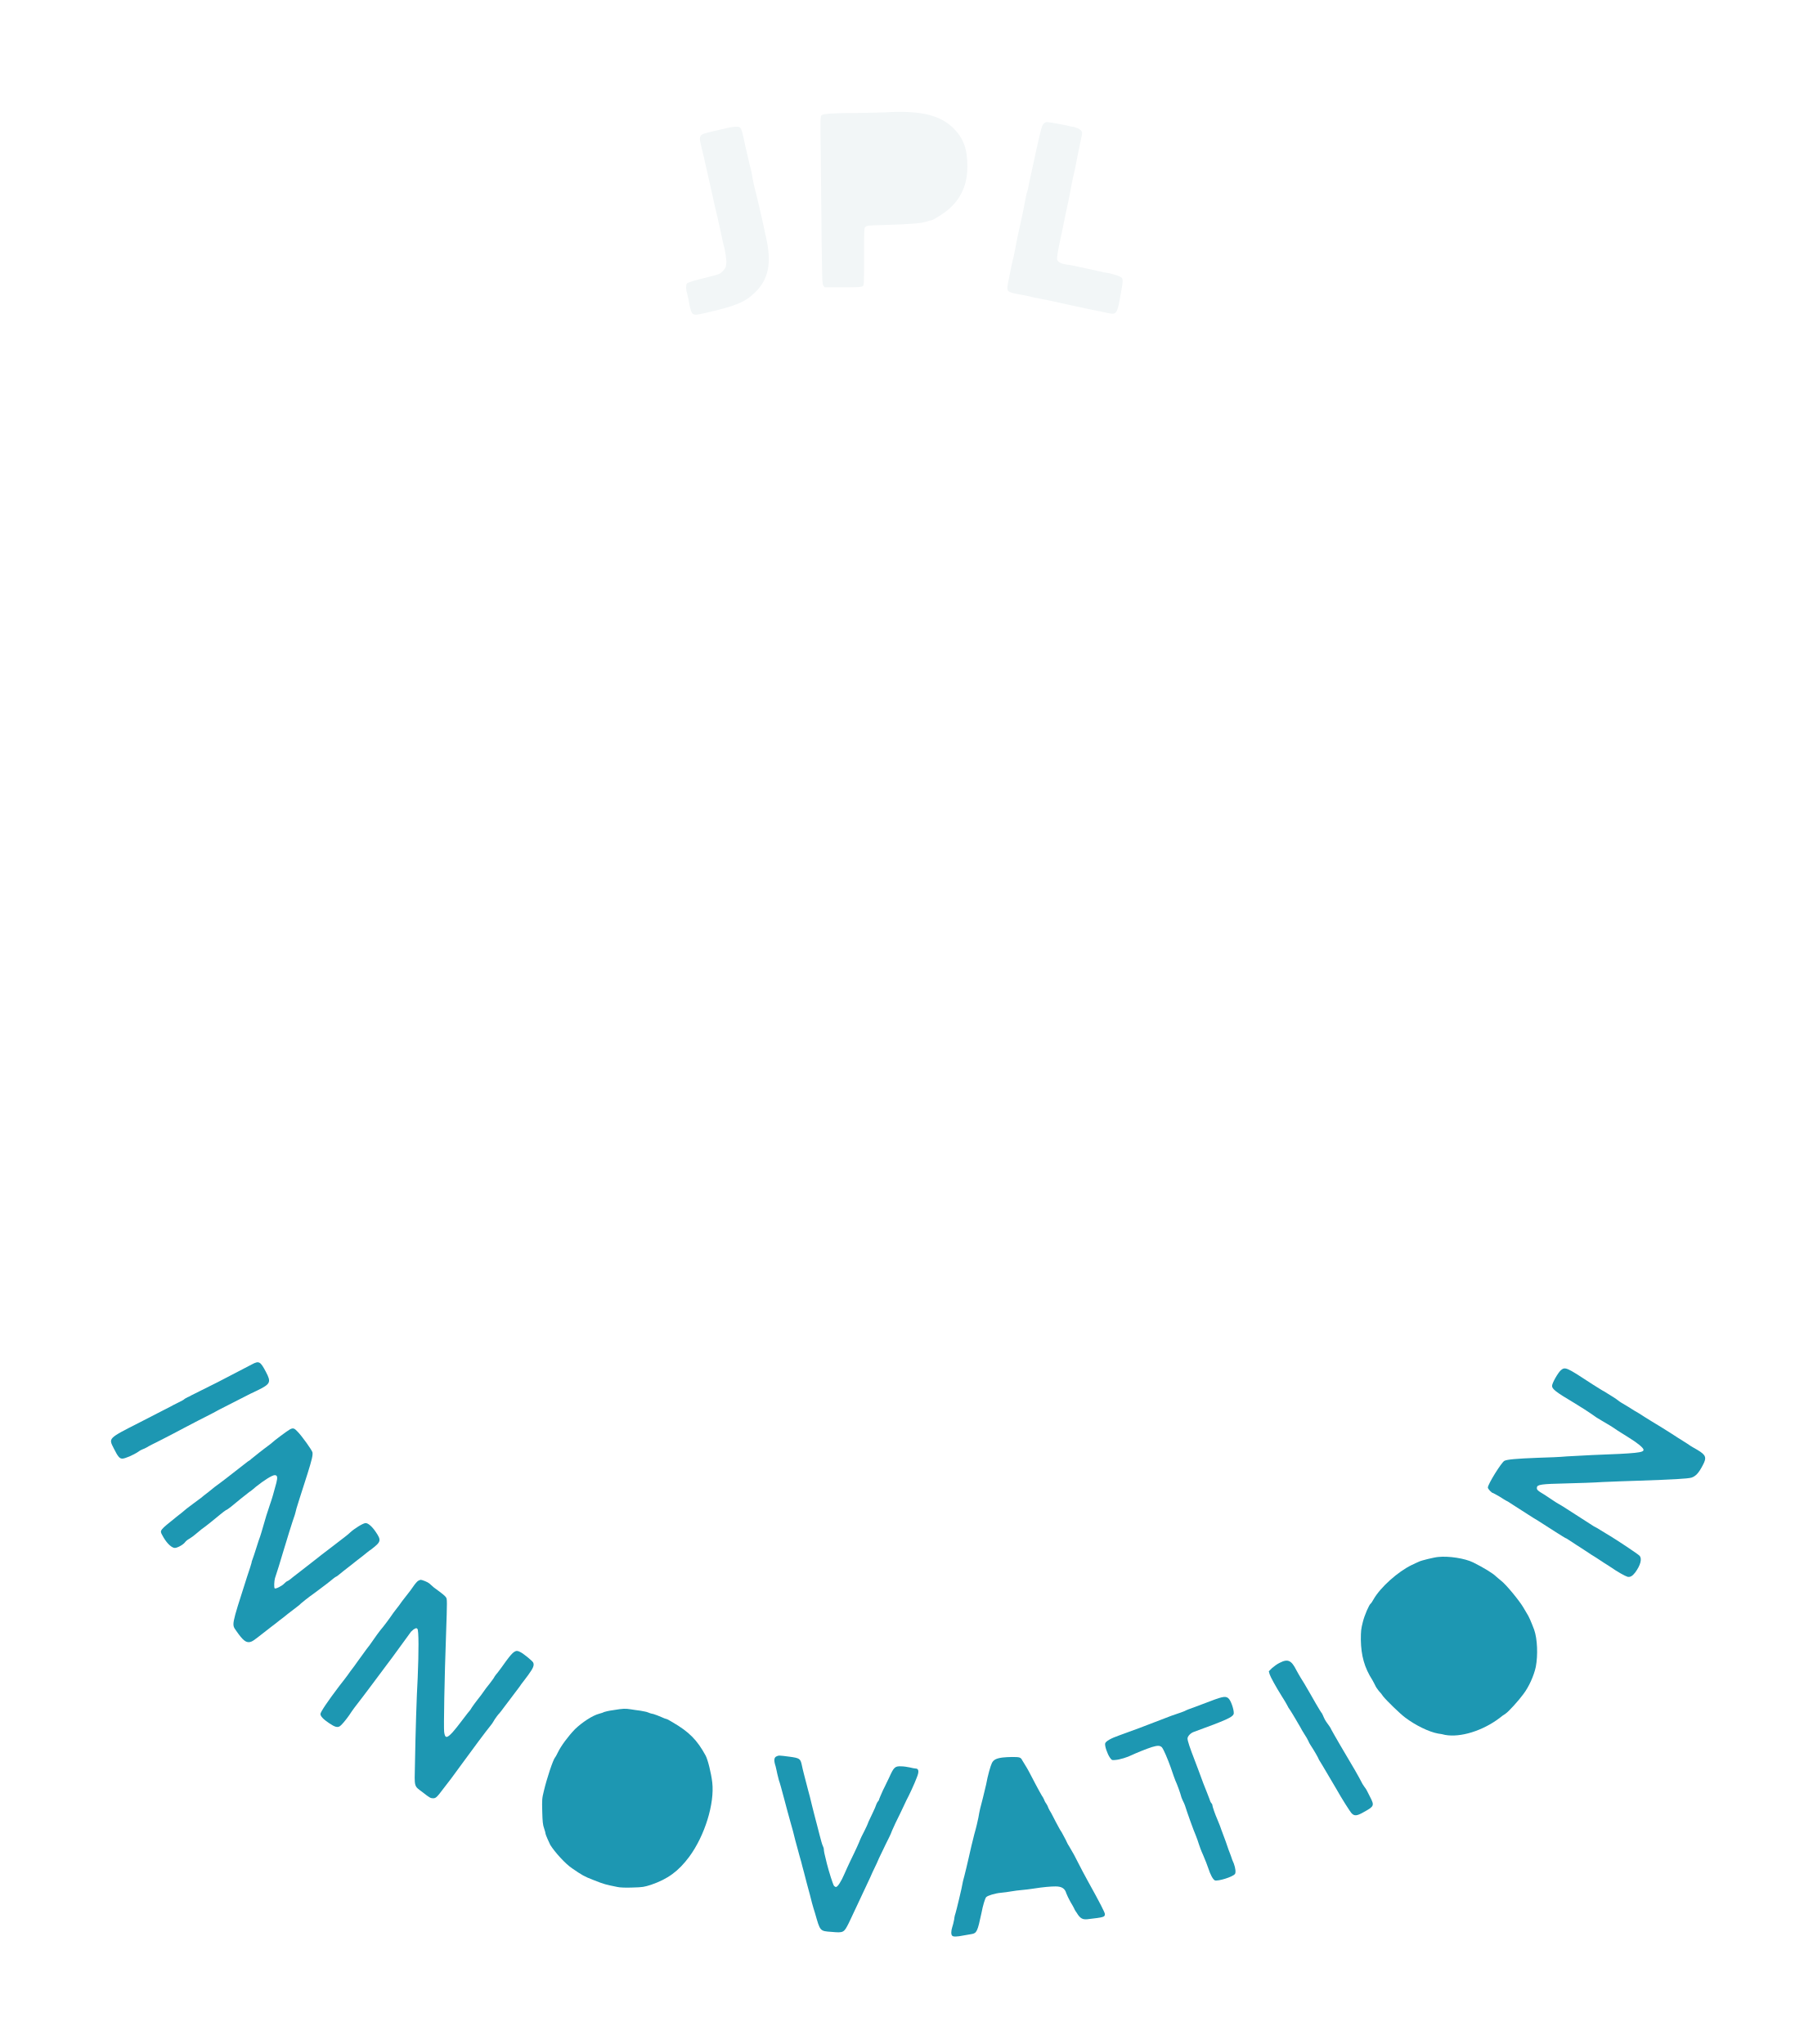
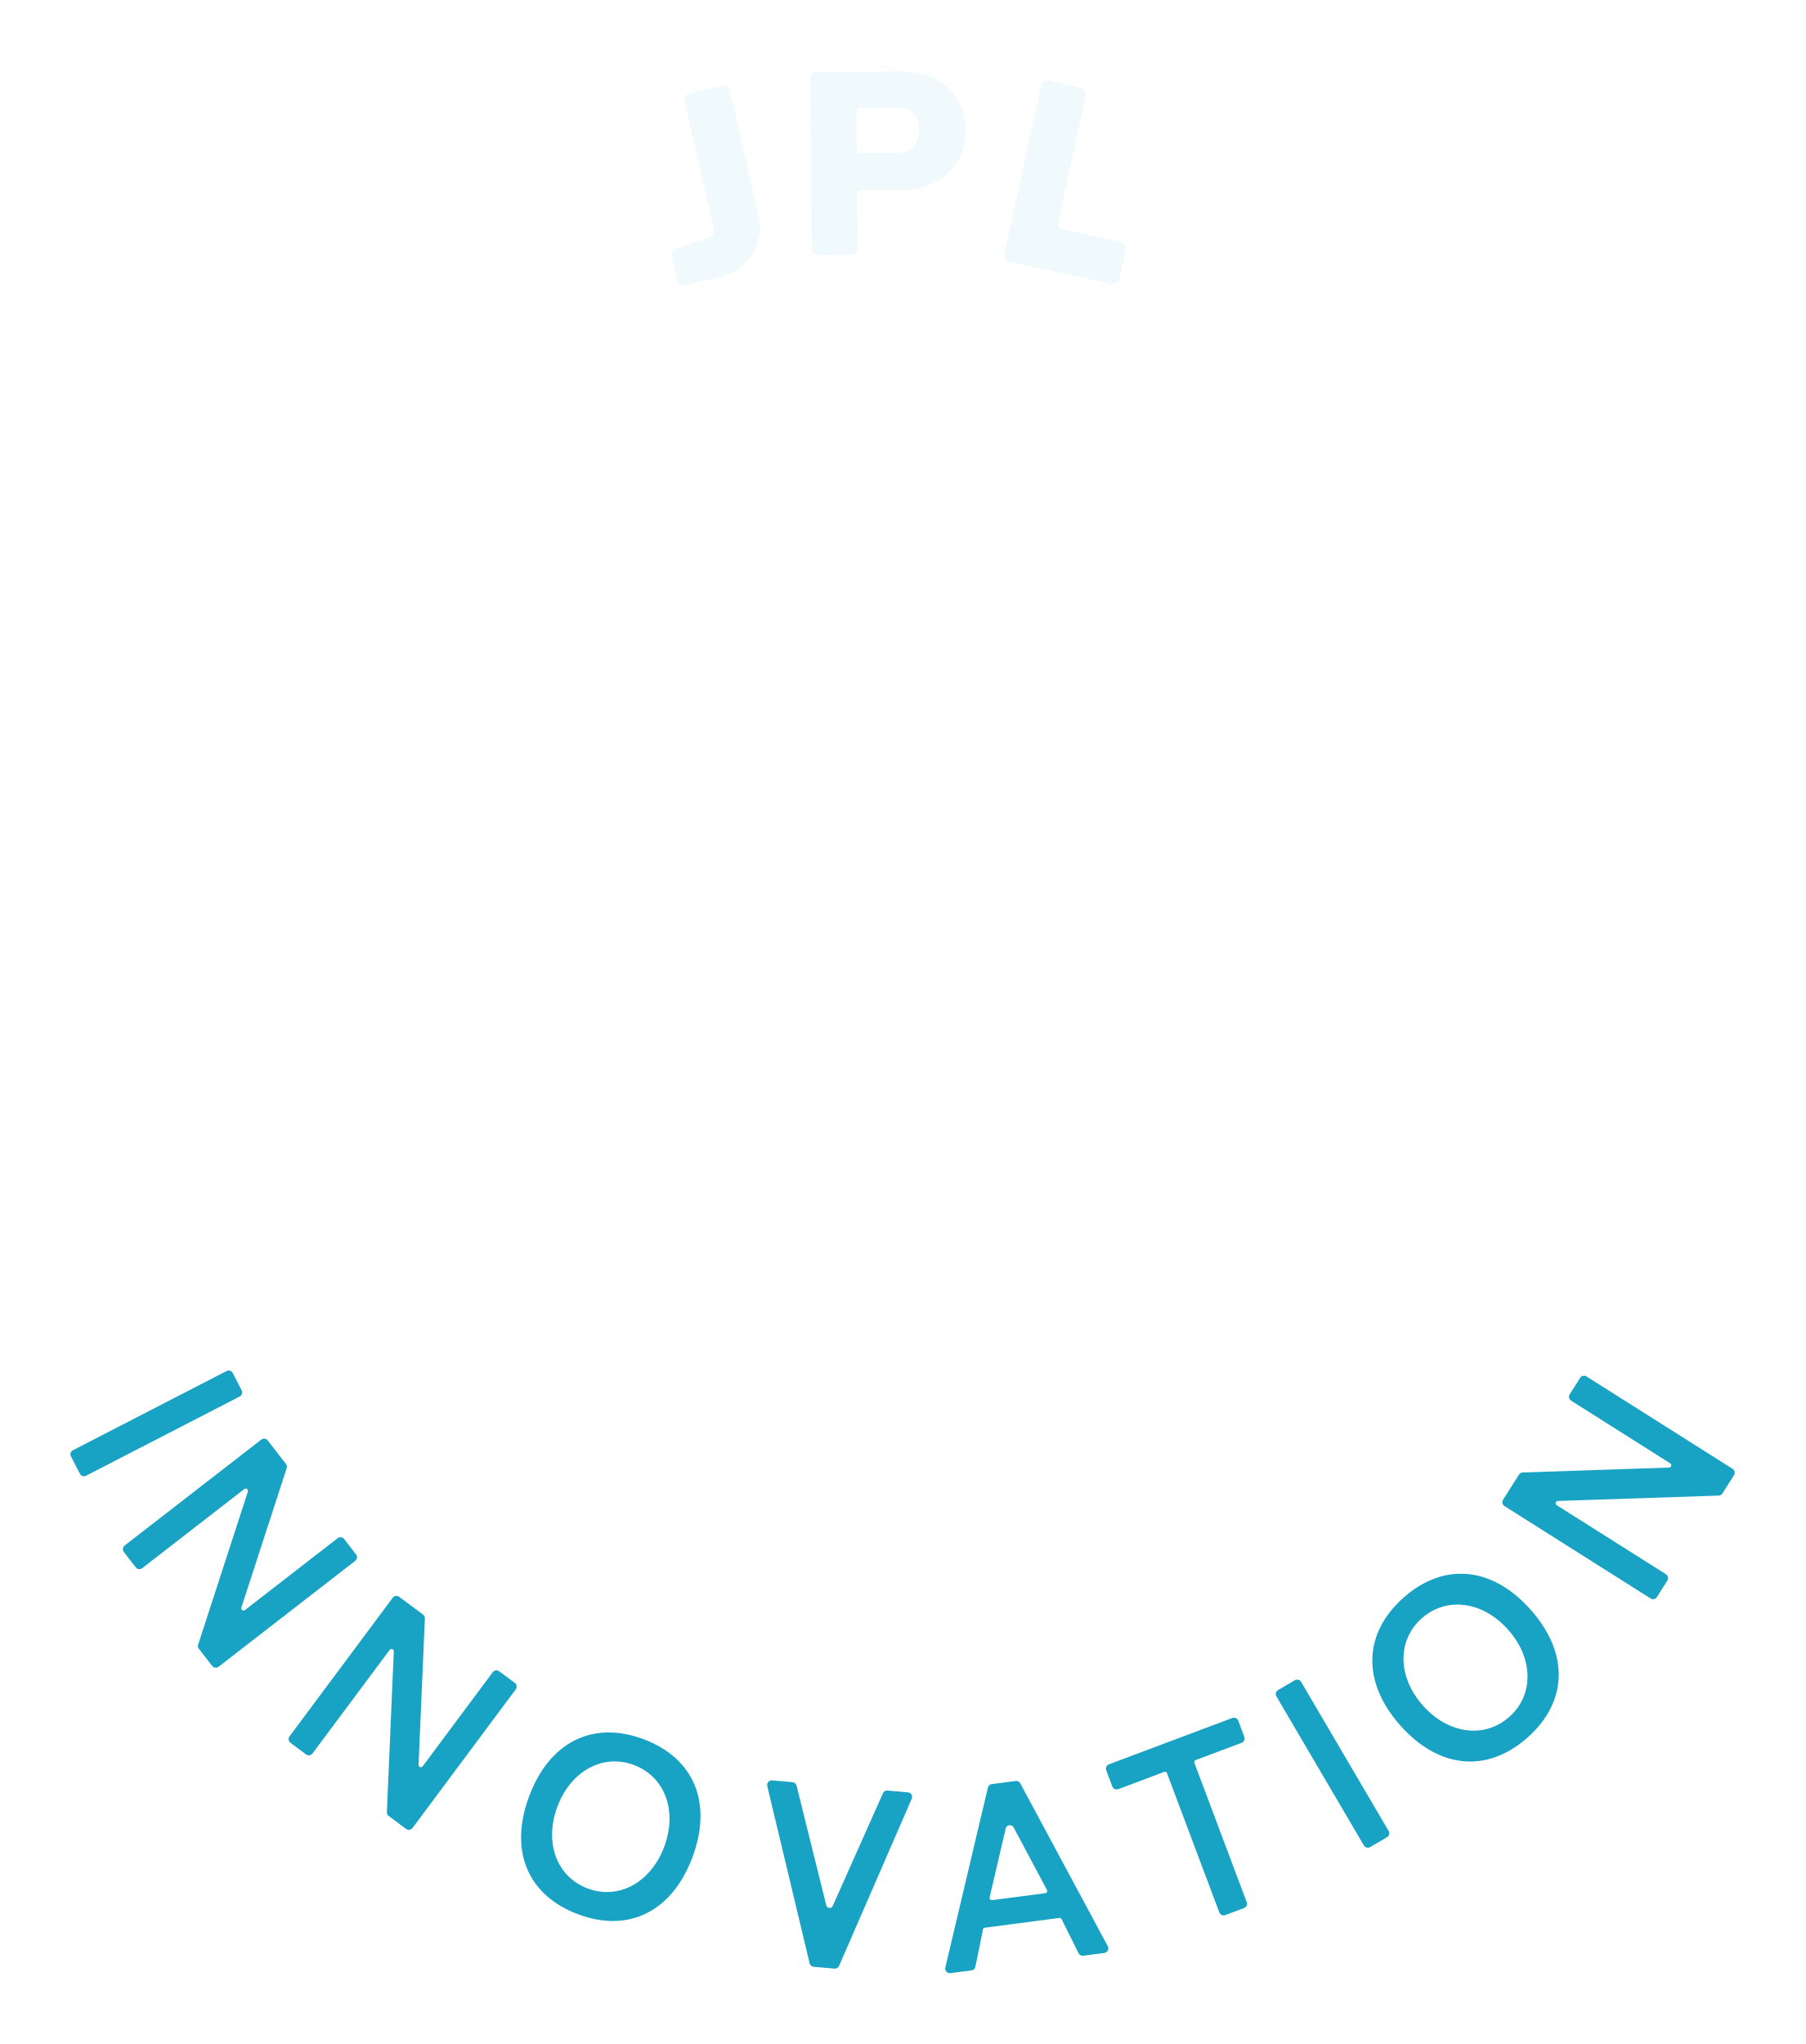
- <svg xmlns="http://www.w3.org/2000/svg" viewBox="631 169 658 742" data-ring-cx="953.1" data-ring-cy="533.9" data-ring-r="232.2" aria-hidden="true" focusable="false">
-   <path id="js-J" class="js-letter js-jpl" fill="#F2F6F7" d="M 894 215.7 C 892.6 216 890.8 216.4 890 216.6 C 889.2 216.8 888 217.1 887.3 217.3 C 885 217.8 884.6 218.6 885.4 221.6 C 885.8 223.1 886.6 226.7 889.4 239.1 C 890.1 242.4 891 246.4 891.4 247.9 C 891.7 249.4 892.4 252.2 892.8 254.2 C 893.2 256.1 893.6 258 893.7 258.3 C 894.1 259.3 894.8 263.9 894.6 264.6 C 894.6 265 894.4 265.5 894.4 265.9 C 894.2 266.5 893.2 267.7 892.3 268.3 C 891.6 268.7 889.9 269.1 883.6 270.7 C 881.8 271.2 880.5 271.7 880.3 271.9 C 879.9 272.5 879.9 274.1 880.4 275.6 C 880.6 276.3 881 278.1 881.2 279.5 C 882.1 283.6 882.2 283.7 886.6 282.7 C 898 280.1 901.3 278.8 905.1 275.1 C 909.9 270.4 911.1 264.6 909.1 255.5 C 907.2 246.6 905.5 239.4 904.8 236.9 C 904.6 236.1 904.3 234.5 904.1 233.5 C 904 232.5 903.5 230.2 903 228.5 C 902.6 226.8 902 224.3 901.7 222.9 C 900 214.9 900.1 215 898.1 215 C 897.3 215 895.4 215.3 894 215.7" />
-   <path id="js-P" class="js-letter js-jpl" fill="#F2F6F7" d="M 951.9 209.8 C 950.2 209.9 946.3 209.9 943.3 210 C 933.4 210 929.7 210.3 929.2 210.8 C 928.7 211.3 928.7 211.6 928.9 226.3 C 929 234.6 929.1 248.3 929.2 256.7 C 929.4 270.5 929.4 272 929.8 272.6 L 930.3 273.3 937 273.3 C 942.4 273.3 943.7 273.2 944.1 272.9 C 944.6 272.6 944.6 272.1 944.6 262.1 C 944.6 251.7 944.6 251.7 945.2 251.3 C 945.6 250.9 946.5 250.8 951.2 250.7 C 961.4 250.4 965.2 250.1 967 249.5 C 967.8 249.2 968.7 249 968.9 249 C 969.6 249 973.9 246.3 975.6 244.7 C 980 240.7 982.1 235.8 982.1 229.4 C 982.1 223.1 980.7 219.3 977.2 215.7 C 972.2 210.7 965.1 209 951.9 209.8 M 946.2 222 C 944 222.3 944.1 221.8 944.2 232.2 C 944.2 237.2 944.3 237.3 944.8 237.9 L 945.4 238.5 951.4 238.3 C 959.7 238.2 961.2 238 963 236.9 C 966.2 234.9 967.3 231.3 966.1 226.8 C 965.4 224.5 963.3 222.7 960.3 222 C 958.9 221.7 948.2 221.7 946.2 222" />
-   <path id="js-L" class="js-letter js-jpl" fill="#F2F6F7" d="M 1009.9 213.8 C 1009.2 214.4 1008.9 215.5 1007.6 221.3 C 1007.2 222.8 1006.8 225.1 1006.5 226.3 C 1005.9 229.1 1005.4 231.2 1004.6 235 C 1004.3 236.7 1003.9 238.5 1003.7 238.9 C 1003.6 239.3 1003.3 240.5 1003.1 241.6 C 1002.7 244.1 1001.1 251.6 1000.6 253.6 C 1000.4 254.5 999.9 256.9 999.5 259.1 C 999.1 261.3 998.7 263.2 998.6 263.2 C 998.5 263.4 997.7 267.5 997 271 C 996.3 274.5 996.4 274.8 998.7 275.4 C 999.6 275.6 1001.3 276 1002.4 276.1 C 1003.5 276.3 1004.5 276.6 1004.7 276.6 C 1005.1 276.8 1008.3 277.4 1011.4 278 C 1012.6 278.3 1015.3 278.8 1019.6 279.8 C 1023.4 280.6 1025.3 281 1027.1 281.4 C 1028.1 281.6 1030.3 282 1032 282.4 C 1036.6 283.4 1036.3 283.8 1038.1 273.8 C 1038.8 269.7 1038.7 269.7 1035.5 268.7 C 1034.2 268.3 1032.9 268 1032.5 268 C 1032.2 268 1031.1 267.8 1030 267.5 C 1029 267.3 1026.9 266.8 1025.5 266.5 C 1024.1 266.2 1022.1 265.8 1021.3 265.6 C 1020.4 265.4 1018.9 265.1 1017.9 265 C 1016 264.7 1015.1 264.2 1014.7 263.3 C 1014.5 262.7 1014.9 260 1016.3 253.8 C 1017.8 246.4 1018 245.5 1018.8 241.8 C 1019.2 239.6 1019.8 236.9 1020 235.6 C 1020.2 234.4 1020.6 232.9 1020.7 232.3 C 1020.9 231.6 1021.5 228.8 1022 226 C 1022.6 223.2 1023.2 220.1 1023.4 219.2 C 1024 216.9 1023.8 216.4 1022.2 215.6 C 1021.5 215.3 1020.6 215 1020.3 215 C 1019.9 215 1019.1 214.8 1018.4 214.6 C 1017.1 214.3 1011.6 213.3 1010.9 213.3 C 1010.7 213.3 1010.2 213.5 1009.9 213.8" />
-   <path id="js-I1" class="js-letter js-innovation" fill="#1d97b2" d="M 722.4 664.3 C 719.1 666 713.9 668.7 710.1 670.7 C 707.9 671.8 704.9 673.3 703.5 674 C 702.1 674.7 700.7 675.4 700.5 675.5 C 700.3 675.6 699.7 676 699.1 676.2 C 698.5 676.5 698 676.8 697.9 676.9 C 697.8 677.1 696.8 677.6 695.6 678.2 C 694.4 678.8 693.2 679.4 692.9 679.6 C 691.8 680.2 689.3 681.4 682 685.2 C 670 691.3 670.4 691 672.3 694.8 C 673.8 697.8 674.4 698.5 675.4 698.5 C 676.4 698.5 679.4 697.2 681.2 696 C 681.7 695.6 682.5 695.2 682.8 695.1 C 683.1 695 683.8 694.7 684.3 694.4 C 684.7 694.1 687.1 692.9 689.5 691.7 C 691.9 690.5 694.3 689.2 694.9 688.9 C 695.4 688.6 699.1 686.7 703.1 684.6 C 707.1 682.6 710.5 680.8 710.6 680.7 C 710.8 680.6 713 679.5 715.5 678.2 C 718.1 676.9 720.4 675.7 720.6 675.6 C 720.9 675.4 722.6 674.6 724.3 673.8 C 729.2 671.4 729.5 670.8 727.5 667 C 725.5 663.2 725 662.9 722.4 664.3" />
-   <path id="js-N1" class="js-letter js-innovation" fill="#1d97b2" d="M 736.2 687.9 C 735.4 688.3 730.2 692.2 730 692.5 C 729.9 692.6 729.1 693.3 728.1 694 C 727.2 694.7 726.2 695.4 726 695.6 C 725.8 695.7 725 696.4 724.1 697.1 C 723.3 697.7 722.4 698.5 722.1 698.7 C 721.9 699 721.3 699.3 721 699.5 C 720.7 699.8 718.6 701.3 716.5 703 C 714.3 704.7 711.8 706.7 710.8 707.4 C 709.9 708 708.1 709.4 706.8 710.5 C 705.5 711.5 704.2 712.5 703.9 712.8 C 702.9 713.5 700.4 715.4 698.8 716.6 C 698 717.3 696.3 718.7 695.1 719.6 C 688.9 724.6 688.9 724.5 689.9 726.3 C 691.2 728.8 692.9 730.6 694.2 730.9 C 695.1 731.1 697.5 729.8 698.2 728.8 C 698.4 728.5 699.1 727.9 699.7 727.6 C 700.4 727.2 701.3 726.5 701.9 726 C 702.5 725.5 703.5 724.7 704.2 724.1 C 705.8 723 708.6 720.7 710.9 718.8 C 711.7 718.1 712.7 717.4 713 717.2 C 713.4 717.1 714.1 716.5 714.8 716 C 716.3 714.7 720.7 711.2 721.5 710.6 C 721.9 710.4 723 709.5 723.9 708.7 C 726.9 706.3 729.8 704.5 730.7 704.5 C 731.7 704.5 731.8 705.3 731.3 707.3 C 730.2 711.4 729.8 712.8 728.9 715.4 C 727.7 719.1 727.6 719.2 726.6 722.8 C 726.1 724.5 725.6 726.3 725.4 726.8 C 725.2 727.2 724.6 729.1 724 731 C 723.4 732.9 722.8 734.7 722.6 735.2 C 722.4 735.6 722.3 736.1 722.3 736.3 C 722.3 736.5 721.5 738.9 720.6 741.6 C 714.8 759.7 715.1 758.6 716.8 761.1 C 719.1 764.4 720.2 765.3 721.6 765.1 C 722.6 764.9 723 764.6 726.7 761.7 C 728.5 760.3 730.4 758.8 731.1 758.3 C 731.8 757.7 733 756.8 733.8 756.2 C 734.6 755.5 736.2 754.3 737.5 753.3 C 738.8 752.3 740 751.4 740.2 751.1 C 740.5 750.8 743 748.8 745 747.4 C 747.6 745.5 751 742.9 751.9 742.1 C 752.5 741.6 753 741.3 753.1 741.3 C 753.2 741.3 753.7 740.9 754.3 740.4 C 754.8 740 756.5 738.6 758.1 737.4 C 759.7 736.1 761.8 734.5 762.7 733.8 C 763.7 733 765 731.9 765.8 731.4 C 769.3 728.7 769.5 728.2 767.3 725 C 766 723.1 764.6 721.9 763.7 721.9 C 762.8 721.9 759.6 723.9 758.1 725.3 C 757.3 726.1 755.8 727.2 750.6 731.2 C 748.7 732.6 746.7 734.2 746.2 734.6 C 745.7 735 743.9 736.4 742.1 737.8 C 740.4 739.1 738.2 740.8 737.2 741.6 C 736.3 742.4 735.4 743 735.2 743 C 735.1 743 734.6 743.4 734.1 743.9 C 733.4 744.7 731 745.9 730.7 745.6 C 730.4 745.3 730.5 743 730.8 741.9 C 731.4 740.2 733 735 733.6 732.9 C 735 728.2 737.1 721.4 738 718.9 C 738.1 718.5 738.4 717.5 738.6 716.6 C 739 715.2 739.7 713.1 742.6 704 C 744.2 698.9 744.6 697.2 744.4 696.2 C 744.2 695.4 740.6 690.3 738.9 688.6 C 737.8 687.4 737.3 687.3 736.2 687.9" />
-   <path id="js-N2" class="js-letter js-innovation" fill="#1d97b2" d="M 782.7 742.9 C 782.4 743.1 781.6 744 781 744.9 C 780.4 745.8 779.5 747 779 747.6 C 778.5 748.2 777.6 749.4 776.9 750.3 C 776.3 751.2 775.4 752.4 774.9 753 C 774.4 753.6 773.3 755.1 772.5 756.3 C 771.7 757.4 770.6 758.9 770.1 759.5 C 768.8 761 766.8 763.8 766 765 C 765.7 765.5 764.8 766.7 764 767.7 C 763.3 768.7 762.3 770 761.9 770.6 C 761.5 771.2 760.4 772.6 759.6 773.8 C 758.7 774.9 757.6 776.5 757.1 777.2 C 756.6 777.9 755.2 779.7 754.1 781.1 C 750 786.5 747.3 790.5 747.3 791.2 C 747.3 792 748.3 793.1 750.4 794.5 C 752.6 796 753.5 796.2 754.4 795.6 C 755 795.2 756.5 793.4 757.7 791.7 C 759 789.7 760.3 788 761.1 787 C 761.6 786.4 763.7 783.6 765.8 780.8 C 767.9 778 770.4 774.6 771.4 773.3 C 772.4 772 774.1 769.7 775.1 768.3 C 776.2 766.8 777.7 764.7 778.6 763.5 C 779.5 762.3 780.2 761.3 780.2 761.3 C 780.3 761.2 780.7 760.9 781.1 760.5 C 782 760 782.1 759.9 782.5 760.3 C 783 760.9 783 768.4 782.6 778 C 782.2 784.9 781.8 797.9 781.6 809.5 C 781.4 818.1 781.2 817.2 784.5 819.7 C 786.9 821.6 787.3 821.8 788.2 821.8 C 789.2 821.8 789.6 821.4 792 818.2 C 794.2 815.4 794.8 814.6 798.8 809.1 C 801.9 804.8 807.8 796.9 808.9 795.6 C 809.4 795 809.9 794.3 810.1 793.9 C 810.5 793.1 812 791.1 812.2 791 C 812.3 790.9 813.2 789.8 814.2 788.4 C 815.3 787 816.9 784.8 817.9 783.5 C 818.8 782.3 819.9 780.9 820.1 780.5 C 820.4 780.1 821.5 778.7 822.6 777.2 C 824.5 774.6 825 773.5 824.5 772.5 C 824.2 771.9 820.9 769.2 819.8 768.7 C 818.2 767.8 817.4 768.3 814.6 772.1 C 813.7 773.4 812.3 775.3 811.6 776.2 C 810.8 777.1 810.3 777.9 810.3 778 C 810.3 778.1 809.5 779.1 808.7 780.2 C 807.8 781.3 806.8 782.6 806.5 783.1 C 806.2 783.6 805.2 784.9 804.4 785.9 C 803.6 786.9 802.6 788.3 802.2 788.9 C 801.9 789.5 801.2 790.4 800.8 790.8 C 800.4 791.3 799.4 792.6 798.5 793.8 C 797.6 795 796.2 796.8 795.3 797.8 C 793.2 800.1 792.5 800.1 792.2 797.7 C 792 796.2 792.3 778.1 792.9 762 C 793.3 750.3 793.3 749.5 792.9 748.9 C 792.5 748.3 791.8 747.7 788.5 745.3 C 787.9 744.8 787.1 744.1 786.8 743.8 C 786.2 743.3 784.3 742.5 783.6 742.5 C 783.5 742.5 783.1 742.7 782.7 742.9" />
-   <path id="js-O1" class="js-letter js-innovation" fill="#1d97b2" d="M 853.6 789.8 C 852 790 850.4 790.4 850.2 790.5 C 849.9 790.7 849.2 790.9 848.5 791.1 C 846.1 791.7 842.3 794.2 839.7 796.7 C 837.2 799.3 834.6 802.8 833.5 805.1 C 833.1 805.9 832.7 806.7 832.5 806.9 C 831.7 807.8 829.4 814.8 828.4 819.1 C 827.7 821.9 827.7 822.3 827.8 826.6 C 827.9 830.3 828 831.4 828.5 832.8 C 828.8 833.6 829 834.5 829 834.7 C 829 835 830.3 837.9 830.7 838.7 C 832.3 841.3 836.3 845.7 838.6 847.2 C 842.2 849.7 843.1 850.2 846.2 851.4 C 850.5 853.1 850.7 853.1 855.1 854 C 855.8 854.2 858.2 854.3 860.5 854.2 C 864.4 854.1 864.7 854 867.3 853.2 C 873.4 851.1 877.2 848.3 881.1 843.1 C 886.8 835.4 890.4 823.7 889.5 816 C 889.1 812.6 887.9 807.8 887.1 806.3 C 884 800.6 881.1 797.7 875.1 794.2 C 874 793.5 873 793 872.8 793 C 872.7 793 871.8 792.7 871 792.3 C 870.1 791.9 868.8 791.4 868.1 791.2 C 867.4 791.1 866.5 790.8 866.1 790.6 C 865.7 790.4 864.4 790.2 863.4 790 C 862.3 789.9 860.7 789.6 859.9 789.5 C 857.9 789.2 857.2 789.2 853.6 789.8 M 855.4 798.9 C 850.1 800.2 848.3 801.5 843.4 807 C 842.6 807.9 839.9 813.7 839 816.5 C 836.9 823.2 837.1 829.4 839.5 834.4 C 841 837.5 841.9 838.7 844.4 840.5 C 849.2 844.1 855 845.8 859.9 845.1 C 862.3 844.8 865.3 843.9 866 843.4 C 866.2 843.2 866.9 842.8 867.5 842.5 C 869 841.7 873.1 837.9 873.9 836.5 C 874.3 835.9 874.8 835 875.2 834.6 C 875.8 833.8 876.6 832 877.9 828.6 C 880.6 821.7 880.5 814.2 877.5 808.4 C 876.8 807 874.3 804.2 872.7 803 C 870.7 801.6 866 799.3 865 799.3 C 864.8 799.3 863.8 799 862.7 798.8 C 860.3 798.1 858.2 798.2 855.4 798.9" />
-   <path id="js-V" class="js-letter js-innovation" fill="#1d97b2" d="M 912.8 806.6 C 911.9 807 911.8 808.1 912.5 810.2 C 912.7 811.1 913 812.3 913.1 812.9 C 913.2 813.4 913.5 814.5 913.7 815.3 C 914 816 914.8 819 915.6 822 C 916.4 825 917.4 828.8 917.9 830.5 C 918.4 832.2 919.2 835.1 919.6 836.9 C 920.1 838.7 920.8 841.3 921.2 842.8 C 921.6 844.2 922.1 845.9 922.2 846.5 C 922.4 847.1 923.1 849.9 923.8 852.6 C 924.6 855.4 925.4 858.6 925.7 859.8 C 926 860.9 926.5 862.6 926.8 863.5 C 928.7 870.1 928.5 870 932.8 870.3 C 937.2 870.7 937.3 870.6 939.1 867 C 940.5 864.1 943.5 857.6 946.8 850.6 C 947.3 849.4 948.1 847.7 948.5 846.9 C 948.9 846.1 949.6 844.6 950 843.6 C 950.4 842.7 951.6 840.3 952.5 838.4 C 953.5 836.4 954.3 834.8 954.3 834.7 C 954.3 834.6 955 832.9 956 830.8 C 957 828.8 958.3 826.1 958.9 824.8 C 959.5 823.4 960.4 821.7 960.8 820.9 C 962.1 818.3 964 813.9 964.2 812.9 C 964.5 811.7 964.2 811 963.3 811 C 963 811 962 810.8 961.2 810.6 C 960.3 810.4 958.9 810.2 958.1 810.2 C 955.8 810.1 955.4 810.5 953.7 814.3 C 953.3 815 952.4 817.1 951.5 818.8 C 950.7 820.6 950 822.2 950 822.4 C 950 822.5 949.8 822.8 949.6 823 C 949.5 823.1 949.2 823.6 949.1 823.9 C 949 824.3 948.3 826 947.5 827.6 C 946.7 829.3 946 830.7 946 830.9 C 946 831 945.4 832.3 944.7 833.7 C 943.9 835.2 943.2 836.7 943.1 837 C 942.9 837.6 941.9 839.9 939.6 844.6 C 938.9 846.1 937.9 848.2 937.5 849.2 C 936.2 852.2 935 854 934.4 854 C 934.2 854 933.9 853.8 933.7 853.6 C 933.3 853.1 931.8 848.3 931.1 845.5 C 930.2 842 930 840.9 930 840.3 C 930 840 929.8 839.4 929.6 839 C 929.4 838.7 928.9 836.8 928.4 834.9 C 927.9 833 927.3 830.5 927 829.5 C 926.7 828.5 926.2 826.2 925.7 824.4 C 925.3 822.6 924.6 819.9 924.2 818.5 C 923.2 814.6 922.3 811.3 922 809.7 C 921.5 807.4 921.2 807.2 917.5 806.7 C 913.7 806.2 913.6 806.2 912.8 806.6" />
-   <path id="js-A" class="js-letter js-innovation" fill="#1d97b2" d="M 994.9 807 C 992.6 807.3 991.6 807.8 991 809 C 990.5 810 989.5 813.5 988.9 816.8 C 988.7 817.7 988.2 819.8 987.8 821.4 C 986.8 825.1 986.5 826.4 986.1 828.8 C 985.9 829.8 985.3 832.5 984.6 834.9 C 984 837.2 983.1 841 982.6 843.3 C 982.1 845.5 981.4 848.5 981 850 C 980.6 851.4 980.3 852.7 980.3 852.9 C 980.3 853.4 978 863 977.8 863.5 C 977.7 863.7 977.4 864.7 977.3 865.8 C 977.1 866.8 976.8 868.1 976.6 868.6 C 976.2 869.8 976.1 871.3 976.6 871.7 C 976.9 872.1 978.3 872.1 980.7 871.6 C 981.8 871.4 983 871.2 983.6 871.1 C 985.5 870.8 985.8 870.1 987.2 863.5 C 987.7 860.8 988.5 858.2 988.9 857.7 C 989.5 857.1 992.1 856.3 994.3 856.1 C 995.3 856 997 855.8 998 855.6 C 999 855.4 1000.8 855.2 1001.9 855.1 C 1003 855 1004.8 854.8 1006 854.6 C 1009.8 854 1012.4 853.8 1014.1 853.8 C 1016.3 853.8 1017.5 854.5 1018 856.3 C 1018.2 856.9 1018.9 858.3 1019.5 859.4 C 1020.2 860.6 1020.8 861.6 1020.8 861.7 C 1020.8 861.8 1021.2 862.6 1021.8 863.4 C 1023 865.4 1023.9 865.9 1025.7 865.7 C 1031.8 865 1032 864.9 1032 863.8 C 1032 863.3 1030.3 859.9 1025.9 852 C 1025.3 851 1023.1 846.8 1020.8 842.3 C 1019.9 840.7 1019.1 839.3 1018.9 839 C 1018.7 838.8 1018.2 837.8 1017.8 836.9 C 1017.3 835.9 1016.6 834.7 1016.3 834.1 C 1015.9 833.6 1015 831.9 1014.2 830.4 C 1013.4 828.9 1012.5 827 1012 826.3 C 1011.6 825.6 1011.3 824.9 1011.3 824.8 C 1011.3 824.7 1011 824.2 1010.7 823.7 C 1010.3 823.2 1010 822.5 1009.9 822.2 C 1009.8 821.9 1009.4 821.2 1009.1 820.8 C 1008.8 820.3 1007.8 818.5 1006.9 816.8 C 1004.6 812.3 1003.8 810.9 1003.1 809.8 C 1002.7 809.2 1002.3 808.4 1002 808 C 1001.8 807.5 1001.4 807.1 1001 807 C 1000.2 806.7 996.7 806.8 994.9 807 M 996.8 819.2 C 996.3 819.9 995.5 822.7 994.5 828.1 C 993.8 831.8 993 835.2 992.5 837.5 C 991.5 841.4 991 843.9 990.9 845.5 C 990.8 848 991.2 848.1 998.1 847.2 C 1000.3 847 1003 846.6 1004 846.5 C 1007.9 846 1010.9 845.5 1011.3 845.1 C 1011.9 844.5 1011.9 844.1 1011 842.4 C 1010.6 841.6 1010.1 840.5 1009.9 840 C 1009.7 839.5 1008.9 837.9 1008.1 836.5 C 1005.7 832.1 1005.2 831.1 1003 826.9 C 999 819 998.6 818.5 997.8 818.5 C 997.5 818.5 997.1 818.8 996.8 819.2" />
-   <path id="js-T" class="js-letter js-innovation" fill="#1d97b2" d="M 1070.4 786.5 C 1068.2 787.3 1065.4 788.4 1064.3 788.8 C 1063.1 789.2 1061.5 789.8 1060.8 790.2 C 1060.1 790.5 1058.9 790.9 1058.3 791.1 C 1057.6 791.3 1055.1 792.2 1052.6 793.2 C 1047.5 795.2 1041.1 797.6 1037.4 798.9 C 1034.2 800 1032.3 801.1 1032.1 801.9 C 1031.9 802.8 1032.9 805.7 1033.8 807 C 1034.5 808 1034.6 808 1035.7 807.9 C 1037.4 807.8 1040.2 806.9 1041.8 806.1 C 1043.3 805.4 1046.9 803.9 1049.1 803.2 C 1051.1 802.6 1052 802.6 1052.7 803.3 C 1053.3 804 1054.8 807.5 1055.9 810.6 C 1056.9 813.6 1057.3 814.6 1057.6 815.4 C 1058.1 816.4 1059.4 819.9 1059.8 821.5 C 1060.1 822.2 1060.4 823 1060.5 823.1 C 1060.6 823.3 1060.9 823.9 1061.1 824.5 C 1061.8 826.8 1064.2 833.5 1065 835.3 C 1065.4 836.3 1065.9 837.7 1066.1 838.4 C 1066.3 839.1 1067 841 1067.7 842.5 C 1068.4 844.1 1069.2 846.2 1069.5 847.1 C 1070.3 849.6 1071.2 851.2 1071.9 851.6 C 1073 852 1078.3 850.4 1079.2 849.3 C 1079.6 848.8 1079.4 847.1 1078.8 845.5 C 1078.5 844.9 1078 843.6 1077.7 842.6 C 1077.3 841.7 1076.5 839.4 1075.9 837.6 C 1075.2 835.8 1074.5 833.9 1074.3 833.3 C 1074.1 832.6 1073.5 831.1 1073 829.9 C 1071.9 827.4 1071 824.7 1071 824.2 C 1071 824 1070.8 823.7 1070.6 823.5 C 1070.4 823.3 1070.1 822.6 1069.9 821.9 C 1069.6 821.2 1068.7 818.7 1067.7 816.3 C 1066.8 813.8 1065.4 810.1 1064.6 808 C 1062.9 803.6 1062 801 1062 800.1 C 1062 799.3 1063.1 798.1 1064.3 797.7 C 1076.1 793.4 1078.2 792.4 1078.7 791.3 C 1079.1 790.5 1078 786.9 1077.1 785.8 C 1076.1 784.6 1075.1 784.7 1070.4 786.5" />
-   <path id="js-I2" class="js-letter js-innovation" fill="#1d97b2" d="M 1095.5 772.6 C 1094.6 773 1093.4 773.9 1092.7 774.5 L 1091.5 775.7 1091.8 776.8 C 1092.2 777.9 1093.8 780.9 1096.3 784.9 C 1097 786 1097.8 787.3 1098.1 787.9 C 1098.3 788.4 1098.9 789.4 1099.3 789.9 C 1100.1 791.1 1102.3 794.9 1103 796.1 C 1103.2 796.5 1103.8 797.6 1104.4 798.5 C 1105 799.4 1105.7 800.6 1105.9 801.1 C 1106.1 801.7 1106.6 802.4 1106.9 802.9 C 1107.2 803.3 1107.9 804.5 1108.5 805.5 C 1109.1 806.5 1109.6 807.5 1109.7 807.8 C 1110.5 809 1115.5 817.6 1116 818.4 C 1117.9 821.8 1121 826.7 1121.6 827.3 C 1122.6 828.3 1123.5 828.2 1125.8 826.9 C 1129.8 824.7 1129.9 824.5 1128.2 821.2 C 1127.5 819.8 1126.8 818.4 1126.6 818.2 C 1126.4 818 1125.9 817.2 1125.5 816.6 C 1123.9 813.5 1122.4 810.9 1117.4 802.5 C 1115.9 800 1114.5 797.4 1114.2 796.9 C 1114 796.3 1113.2 795.2 1112.6 794.4 C 1112 793.6 1111.5 792.6 1111.4 792.3 C 1111.3 792 1111 791.4 1110.8 791 C 1110.5 790.7 1109.5 789 1108.5 787.3 C 1107.5 785.5 1106.6 784 1106.5 783.8 C 1104.5 780.3 1103.8 779.2 1103.1 778.1 C 1102.7 777.4 1101.9 776.1 1101.5 775.3 C 1099.7 771.7 1098.4 771.1 1095.5 772.6" />
-   <path id="js-O2" class="js-letter js-innovation" fill="#1d97b2" d="M 1153 734.2 C 1151.6 734.3 1146.7 735.5 1146 735.9 C 1145.7 736 1144.5 736.6 1143.4 737.1 C 1138.4 739.5 1132 745.2 1129.5 749.6 C 1129.1 750.3 1128.6 751.1 1128.5 751.1 C 1127.9 751.5 1126.2 755.4 1125.6 757.9 C 1125 760.3 1124.9 761 1124.9 764.3 C 1125 770 1126.2 774.4 1129.1 778.9 C 1129.4 779.5 1129.9 780.3 1130.1 780.8 C 1130.3 781.3 1130.9 782.2 1131.4 782.8 C 1132 783.4 1132.7 784.3 1133 784.8 C 1134.2 786.3 1139.1 791.1 1141 792.5 C 1144.7 795.3 1149.6 797.7 1152.9 798.3 C 1153.7 798.4 1154.9 798.6 1155.5 798.8 C 1161.1 799.8 1169.1 797.3 1175.2 792.7 C 1175.9 792.1 1176.9 791.4 1177.4 791.1 C 1178.5 790.4 1182.2 786.3 1183.8 784.1 C 1185.9 781.4 1187.7 777.3 1188.4 774.1 C 1189.2 769.9 1189 764 1187.8 760.6 C 1186.7 757.7 1185.9 755.8 1185.1 754.6 C 1184.7 753.9 1184.1 752.9 1183.8 752.4 C 1182.3 749.9 1177.6 744.2 1175.9 742.9 C 1175.2 742.3 1174.3 741.6 1174 741.3 C 1172.8 740.1 1169.5 738.1 1165.7 736.2 C 1162.7 734.7 1156.8 733.8 1153 734.2 M 1150.9 744 C 1144 745.5 1137.4 751.4 1135.1 758.1 C 1134.2 760.5 1134.1 765.1 1134.8 768 C 1135.5 770.5 1136.9 773.6 1138.6 776.1 C 1139.8 777.8 1144.1 782.5 1145.9 784 C 1147.8 785.6 1152.4 788 1154.9 788.6 C 1157.2 789.2 1162.2 789.2 1164.2 788.6 C 1168 787.5 1174 783.5 1175.5 781 C 1175.8 780.4 1176.5 779.5 1177 778.9 C 1178.4 776.9 1179 774.6 1179.2 770.6 C 1179.3 767.4 1179.3 766.9 1178.7 764.5 C 1177.9 761.6 1177.4 760.1 1176.7 759.4 C 1176.5 759.1 1176 758.3 1175.6 757.6 C 1174.5 755.6 1172.3 752.9 1170.2 750.8 C 1164.1 745.1 1157.2 742.6 1150.9 744" />
-   <path id="js-N3" class="js-letter js-innovation" fill="#1d97b2" d="M 1197.5 666.4 C 1196.4 667.4 1194.3 671.1 1194.3 672.1 C 1194.3 673.2 1195.6 674.3 1202.2 678.2 C 1204.7 679.7 1207.5 681.5 1209.9 683.2 C 1210.4 683.6 1211.5 684.2 1212.3 684.7 C 1213.1 685.2 1215.1 686.3 1216.6 687.3 C 1218.1 688.4 1220.7 689.9 1222.2 690.9 C 1225.3 692.8 1227.5 694.6 1227.5 695.3 C 1227.5 696.3 1225.4 696.6 1208.9 697.2 C 1205.6 697.4 1201.4 697.6 1199.5 697.7 C 1197.6 697.9 1192.9 698.1 1189 698.2 C 1181.3 698.5 1178 698.8 1177 699.3 C 1175.9 699.9 1171 707.8 1171 709 C 1171 709.5 1172.4 711 1172.9 711 C 1173 711 1174 711.6 1175.1 712.2 C 1176.2 712.9 1177.6 713.8 1178.3 714.1 C 1178.9 714.5 1179.8 715.1 1180.3 715.4 C 1185.2 718.5 1186.6 719.5 1189.3 721.1 C 1191 722.2 1193.8 724 1195.7 725.2 C 1197.5 726.3 1199 727.3 1199.1 727.3 C 1199.2 727.3 1199.8 727.6 1200.5 728.1 C 1202.7 729.6 1203.9 730.3 1204.8 730.9 C 1205.2 731.2 1207 732.3 1208.6 733.4 C 1210.3 734.4 1212.3 735.8 1213.1 736.3 C 1214 736.8 1215.1 737.6 1215.6 737.9 C 1217.9 739.5 1220.7 741.1 1221.7 741.4 C 1222.7 741.6 1223.5 741.1 1224.5 739.8 C 1226.4 737.2 1227 734.9 1226.1 733.8 C 1225.6 733.2 1217.9 728.1 1215.4 726.6 C 1214.6 726.1 1213.1 725.2 1212.1 724.6 C 1211.2 724 1210 723.3 1209.5 723.1 C 1209 722.8 1207 721.5 1205 720.2 C 1203 718.9 1200 717 1198.3 715.9 C 1196.5 714.9 1194.8 713.8 1194.4 713.5 C 1194 713.2 1192.8 712.4 1191.7 711.7 C 1189 710.1 1188.7 709.8 1188.8 709 C 1188.9 707.9 1190.4 707.7 1199.4 707.5 C 1203.8 707.4 1209.7 707.2 1212.6 707 C 1215.5 706.9 1221.6 706.6 1226.1 706.5 C 1238 706.1 1243.5 705.8 1244.9 705.4 C 1246.4 704.9 1247.5 703.8 1249 700.9 C 1250.5 698.1 1250.2 697.2 1247 695.3 C 1246.4 695 1245.3 694.3 1244.6 693.9 C 1243.9 693.4 1242.8 692.7 1242 692.2 C 1241.2 691.7 1239.1 690.4 1237.3 689.2 C 1235.4 688 1232.4 686.1 1230.5 685 C 1228.6 683.8 1226.6 682.6 1225.9 682.1 C 1225.2 681.7 1223.3 680.6 1221.8 679.6 C 1220.2 678.7 1218.6 677.7 1218.3 677.4 C 1217.7 676.9 1216 675.8 1213.2 674.1 C 1212.7 673.9 1210.9 672.7 1209.1 671.6 C 1199.5 665.3 1199.1 665.1 1197.5 666.4" />
+ <svg xmlns="http://www.w3.org/2000/svg" viewBox="235 81 630 713" data-ring-cx="547.56" data-ring-cy="439.72" data-ring-r="228.15" aria-hidden="true" focusable="false">
+   <path id="js-J" class="js-letter js-jpl" fill="#F0F9FC" d="M475.66 113.5L486.82 110.95A2.4 2.4 0 0 1 489.7 112.76L499.48 155.66C502.25 167.85 494.57 175.75 484.82 177.97L474 180.44A2.4 2.4 0 0 1 471.12 178.63L469.27 170.5A2.4 2.4 0 0 1 470.83 167.7L482.4 163.76C483.91 163.21 484.25 162 483.85 160.24L473.85 116.37A2.4 2.4 0 0 1 475.66 113.5Z" />
+   <path id="js-P" class="js-letter js-jpl" fill="#F0F9FC" fill-rule="evenodd" d="M519.79 106.16L549.49 105.89C562.39 105.77 571.82 114.37 571.93 126.38C572.04 138.39 562.77 147.16 549.87 147.28L534.97 147.42A1 1 0 0 0 533.98 148.43L534.15 167.63A2.2 2.2 0 0 1 531.98 169.85L520.38 169.96A2.2 2.2 0 0 1 518.16 167.78L517.61 108.38A2.2 2.2 0 0 1 519.79 106.16ZM534.9 118.72L549.6 118.58C552.91 118.55 555.64 122.03 555.68 126.38C555.72 130.73 553.06 134.25 549.75 134.28L535.05 134.42A1.2 1.2 0 0 1 533.84 133.23L533.72 119.93A1.2 1.2 0 0 1 534.9 118.72Z" />
+   <path id="js-L" class="js-letter js-jpl" fill="#F0F9FC" d="M600.75 109.17L612.09 111.62A2.2 2.2 0 0 1 613.77 114.24L603.94 159.59A1 1 0 0 0 604.71 160.78L626.01 165.4A2.2 2.2 0 0 1 627.7 168.01L625.45 178.37A2.2 2.2 0 0 1 622.83 180.05L587.07 172.3A2.2 2.2 0 0 1 585.38 169.68L598.14 110.85A2.2 2.2 0 0 1 600.75 109.17Z" />
+   <path id="js-I1" class="js-letter js-innovation" fill="#18A2C3" d="M316.19 559.94L319.31 565.99A1.6 1.6 0 0 1 318.62 568.14L265.02 595.77A1.6 1.6 0 0 1 262.87 595.08L259.75 589.03A1.6 1.6 0 0 1 260.44 586.88L314.04 559.25A1.6 1.6 0 0 1 316.19 559.94Z" />
+   <path id="js-N1" class="js-letter js-innovation" fill="#18A2C3" d="M328.39 583.46L334.74 591.66A1.6 1.6 0 0 1 335 593.14L319.2 641.75A0.8 0.8 0 0 0 320.45 642.63L352.79 617.56A1.6 1.6 0 0 1 355.04 617.84L359.2 623.22A1.6 1.6 0 0 1 358.92 625.46L311.26 662.4A1.6 1.6 0 0 1 309.01 662.12L304.38 656.15A1.6 1.6 0 0 1 304.13 654.67L321.48 601.29A0.8 0.8 0 0 0 320.23 600.41L284.61 628.02A1.6 1.6 0 0 1 282.36 627.74L278.2 622.36A1.6 1.6 0 0 1 278.48 620.12L326.14 583.18A1.6 1.6 0 0 1 328.39 583.46Z" />
+   <path id="js-N2" class="js-letter js-innovation" fill="#18A2C3" d="M374.24 638L382.56 644.2A1.6 1.6 0 0 1 383.21 645.55L381.01 696.62A0.8 0.8 0 0 0 382.45 697.13L406.89 664.31A1.6 1.6 0 0 1 409.13 663.99L414.59 668.05A1.6 1.6 0 0 1 414.91 670.29L378.9 718.65A1.6 1.6 0 0 1 376.66 718.98L370.6 714.46A1.6 1.6 0 0 1 369.96 713.11L372.37 657.03A0.8 0.8 0 0 0 370.93 656.52L344.01 692.67A1.6 1.6 0 0 1 341.77 692.99L336.31 688.93A1.6 1.6 0 0 1 335.99 686.69L372 638.33A1.6 1.6 0 0 1 374.24 638Z" />
+   <path id="js-O1" class="js-letter js-innovation" fill="#18A2C3" fill-rule="evenodd" d="M436.66 748.75C419 742.15 412.52 726.5 419.59 707.57C426.67 688.63 441.83 681.07 459.48 687.67C477.14 694.27 483.62 709.92 476.55 728.85C469.47 747.79 454.31 755.35 436.66 748.75ZM440.02 739.75C429.21 735.71 424.76 723.74 429.43 711.24C434.1 698.75 445.31 692.62 456.12 696.67C466.93 700.71 471.38 712.68 466.71 725.18C462.04 737.67 450.83 743.8 440.02 739.75Z" />
+   <path id="js-V" class="js-letter js-innovation" fill="#18A2C3" d="M504.35 702.05L511.46 702.67A1.6 1.6 0 0 1 512.87 703.88L523.24 745.63A1.2 1.2 0 0 0 525.5 745.83L543.01 706.53A1.6 1.6 0 0 1 544.61 705.59L551.72 706.22A1.6 1.6 0 0 1 553.05 708.45L527.7 766.75A1.6 1.6 0 0 1 526.09 767.71L518.84 767.07A1.6 1.6 0 0 1 517.43 765.85L502.65 704.01A1.6 1.6 0 0 1 504.35 702.05Z" />
+   <path id="js-A" class="js-letter js-innovation" fill="#18A2C3" fill-rule="evenodd" d="M580.97 703.34L589.29 702.25A1.6 1.6 0 0 1 590.91 703.08L621.44 759.9A1.6 1.6 0 0 1 620.24 762.24L612.88 763.21A1.6 1.6 0 0 1 611.24 762.33L605.34 750.47A0.8 0.8 0 0 0 604.52 750.03L578.58 753.43A0.8 0.8 0 0 0 577.9 754.06L575.25 767.05A1.6 1.6 0 0 1 573.89 768.32L566.54 769.28A1.6 1.6 0 0 1 564.77 767.33L579.62 704.56A1.6 1.6 0 0 1 580.97 703.34ZM588.6 718.47L600.21 740.23A0.8 0.8 0 0 1 599.6 741.4L581.1 743.82A0.8 0.8 0 0 1 580.22 742.85L585.82 718.83A1.5 1.5 0 0 1 588.6 718.47Z" />
+   <path id="js-T" class="js-letter js-innovation" fill="#18A2C3" d="M621.82 696.45L664.88 680.27A1.6 1.6 0 0 1 666.94 681.2L669.07 686.87A1.6 1.6 0 0 1 668.13 688.93L652.13 694.94A0.8 0.8 0 0 0 651.66 695.97L669.9 744.51A1.6 1.6 0 0 1 668.97 746.57L662.41 749.03A1.6 1.6 0 0 1 660.35 748.1L642.11 699.56A0.8 0.8 0 0 0 641.08 699.09L625.08 705.11A1.6 1.6 0 0 1 623.01 704.17L620.89 698.51A1.6 1.6 0 0 1 621.82 696.45Z" />
+   <path id="js-I2" class="js-letter js-innovation" fill="#18A2C3" d="M680.83 670.55L686.69 667.11A1.6 1.6 0 0 1 688.88 667.68L719.4 719.68A1.6 1.6 0 0 1 718.83 721.87L712.97 725.31A1.6 1.6 0 0 1 710.78 724.74L680.26 672.74A1.6 1.6 0 0 1 680.83 670.55Z" />
+   <path id="js-O2" class="js-letter js-innovation" fill="#18A2C3" fill-rule="evenodd" d="M767.87 687.1C753.77 699.6 736.9 698 723.49 682.89C710.08 667.77 710.5 650.83 724.59 638.32C738.69 625.82 755.56 627.42 768.97 642.53C782.38 657.65 781.96 674.59 767.87 687.1ZM761.49 679.91C752.86 687.57 740.2 685.9 731.34 675.92C722.49 665.94 722.33 653.17 730.97 645.51C739.6 637.85 752.26 639.52 761.12 649.5C769.97 659.48 770.13 672.25 761.49 679.91Z" />
+   <path id="js-N3" class="js-letter js-innovation" fill="#18A2C3" d="M759.33 604.15L764.88 595.38A1.6 1.6 0 0 1 766.18 594.64L817.26 592.93A0.8 0.8 0 0 0 817.66 591.46L783.08 569.59A1.6 1.6 0 0 1 782.58 567.38L786.21 561.64A1.6 1.6 0 0 1 788.42 561.14L839.39 593.36A1.6 1.6 0 0 1 839.89 595.57L835.85 601.95A1.6 1.6 0 0 1 834.55 602.7L778.45 604.57A0.8 0.8 0 0 0 778.05 606.05L816.14 630.13A1.6 1.6 0 0 1 816.64 632.34L813.01 638.08A1.6 1.6 0 0 1 810.8 638.58L759.83 606.36A1.6 1.6 0 0 1 759.33 604.15Z" />
</svg>
